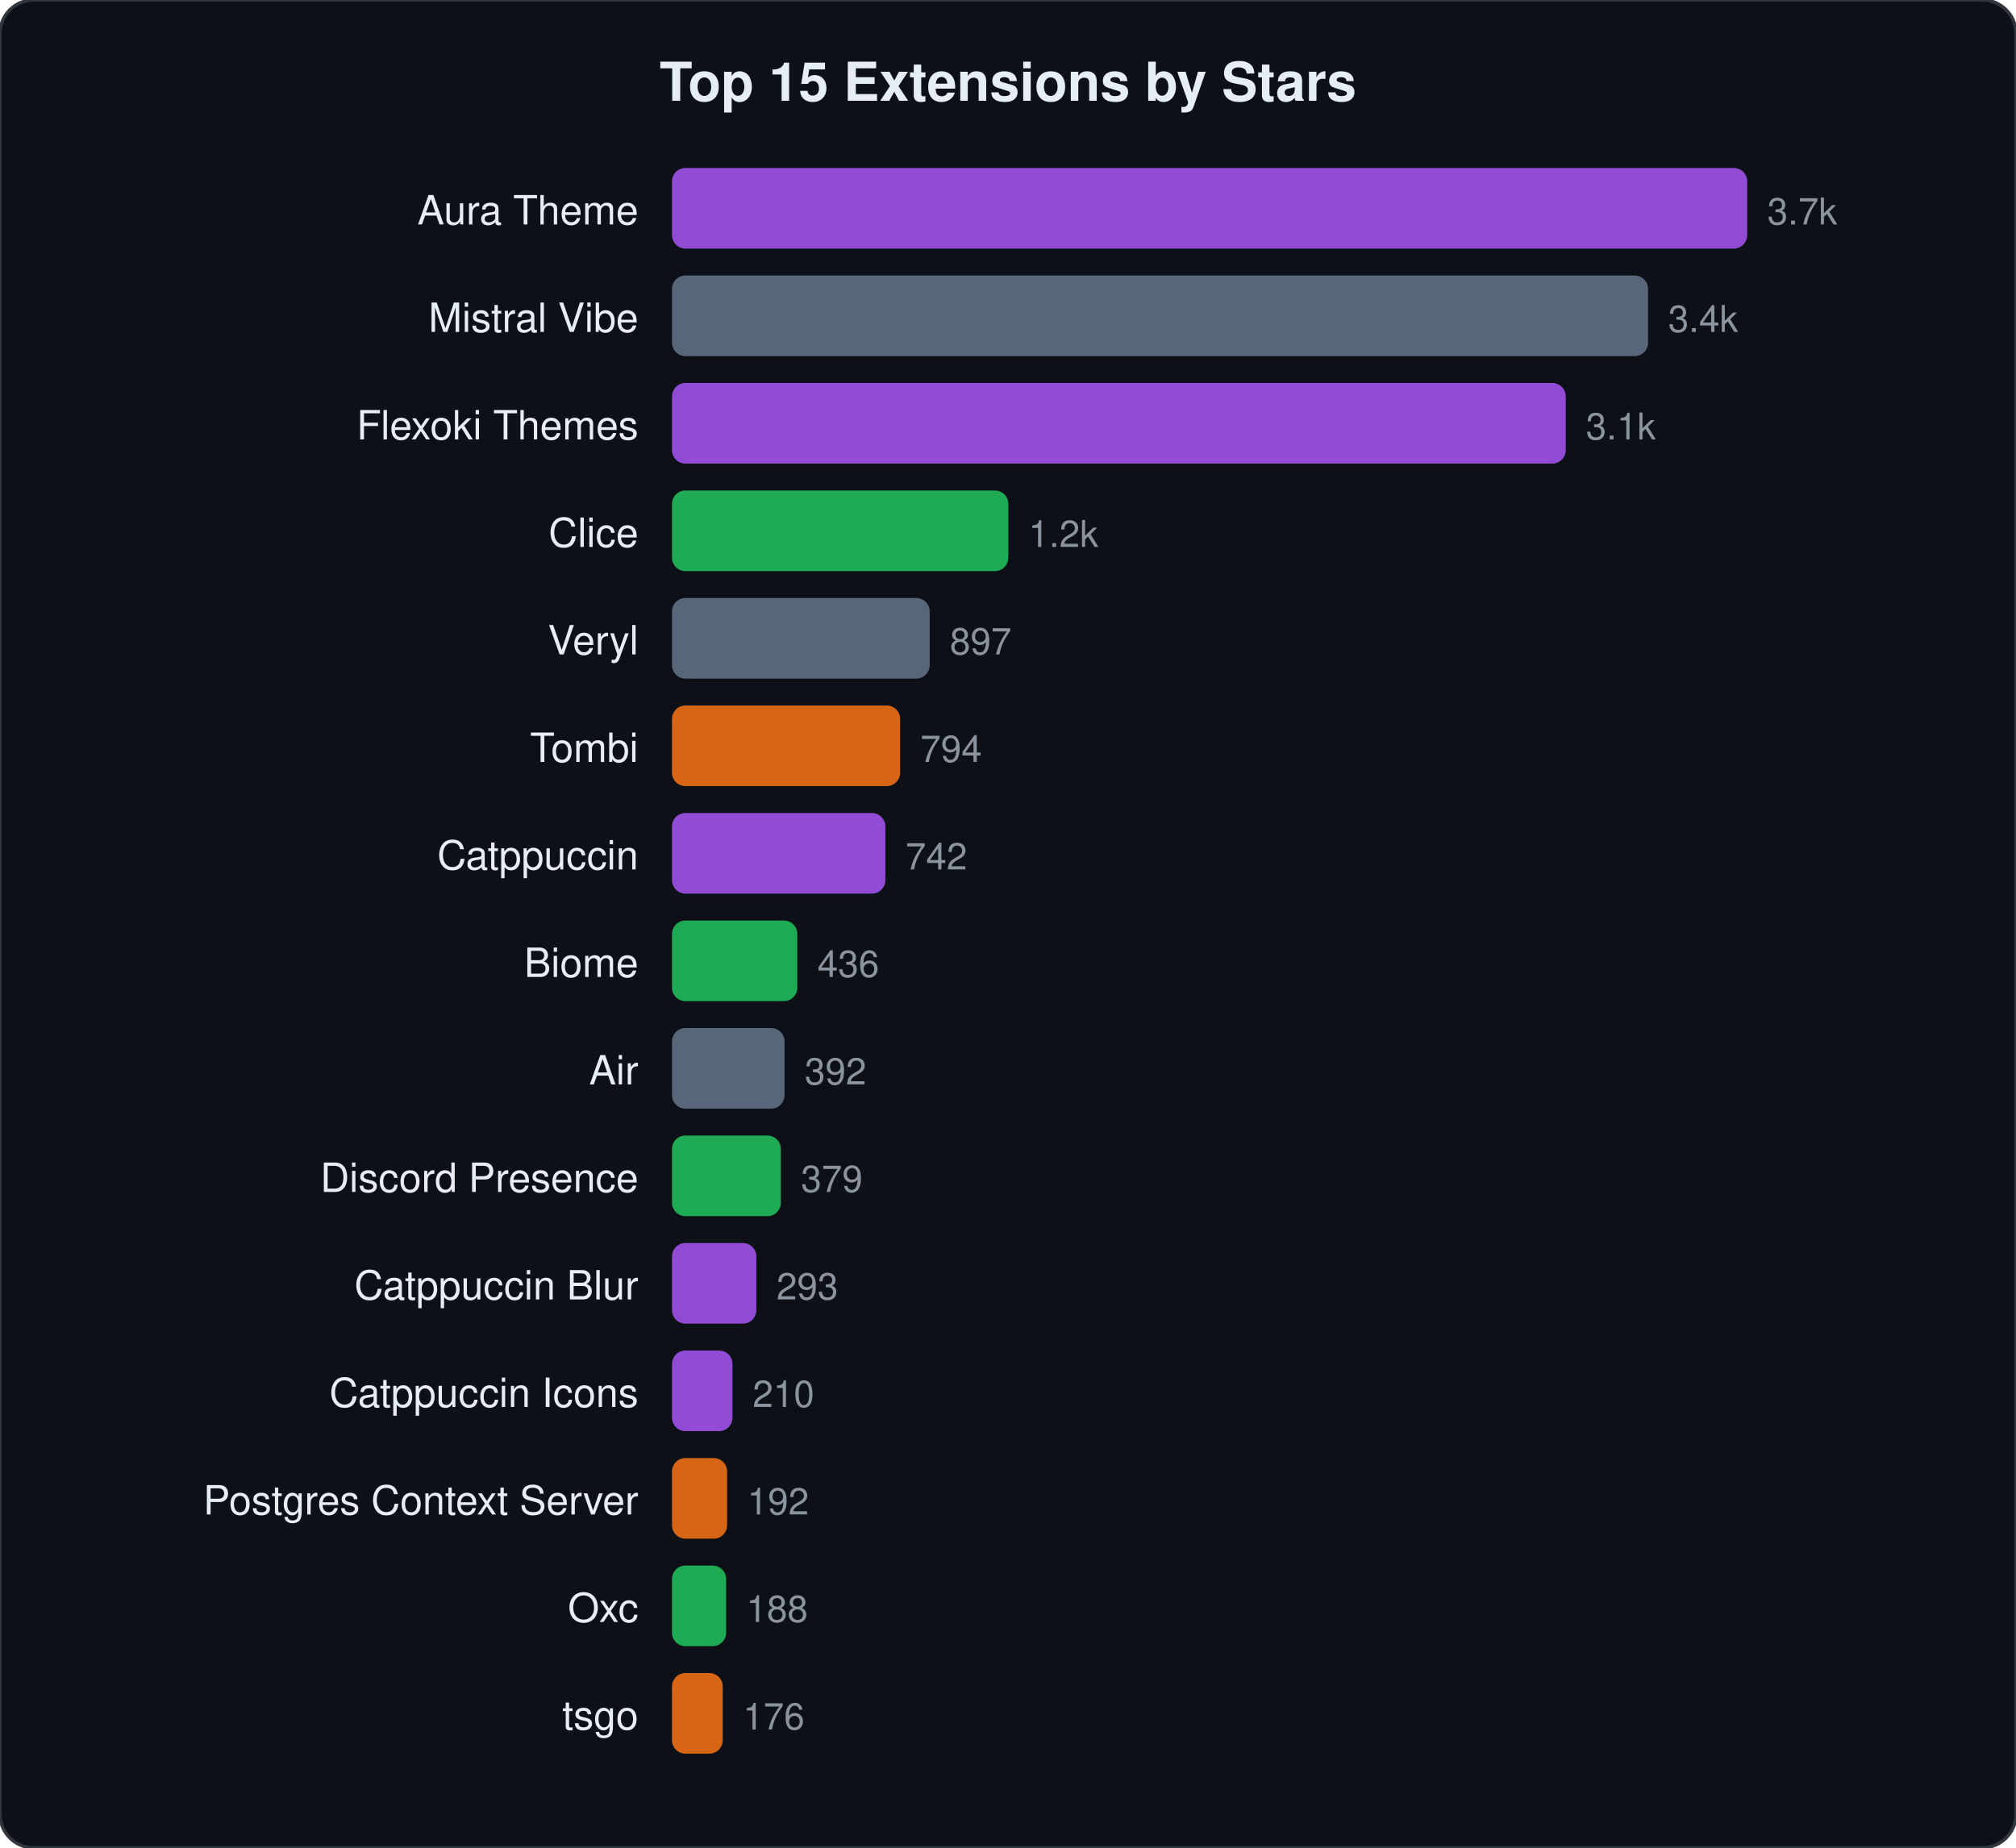
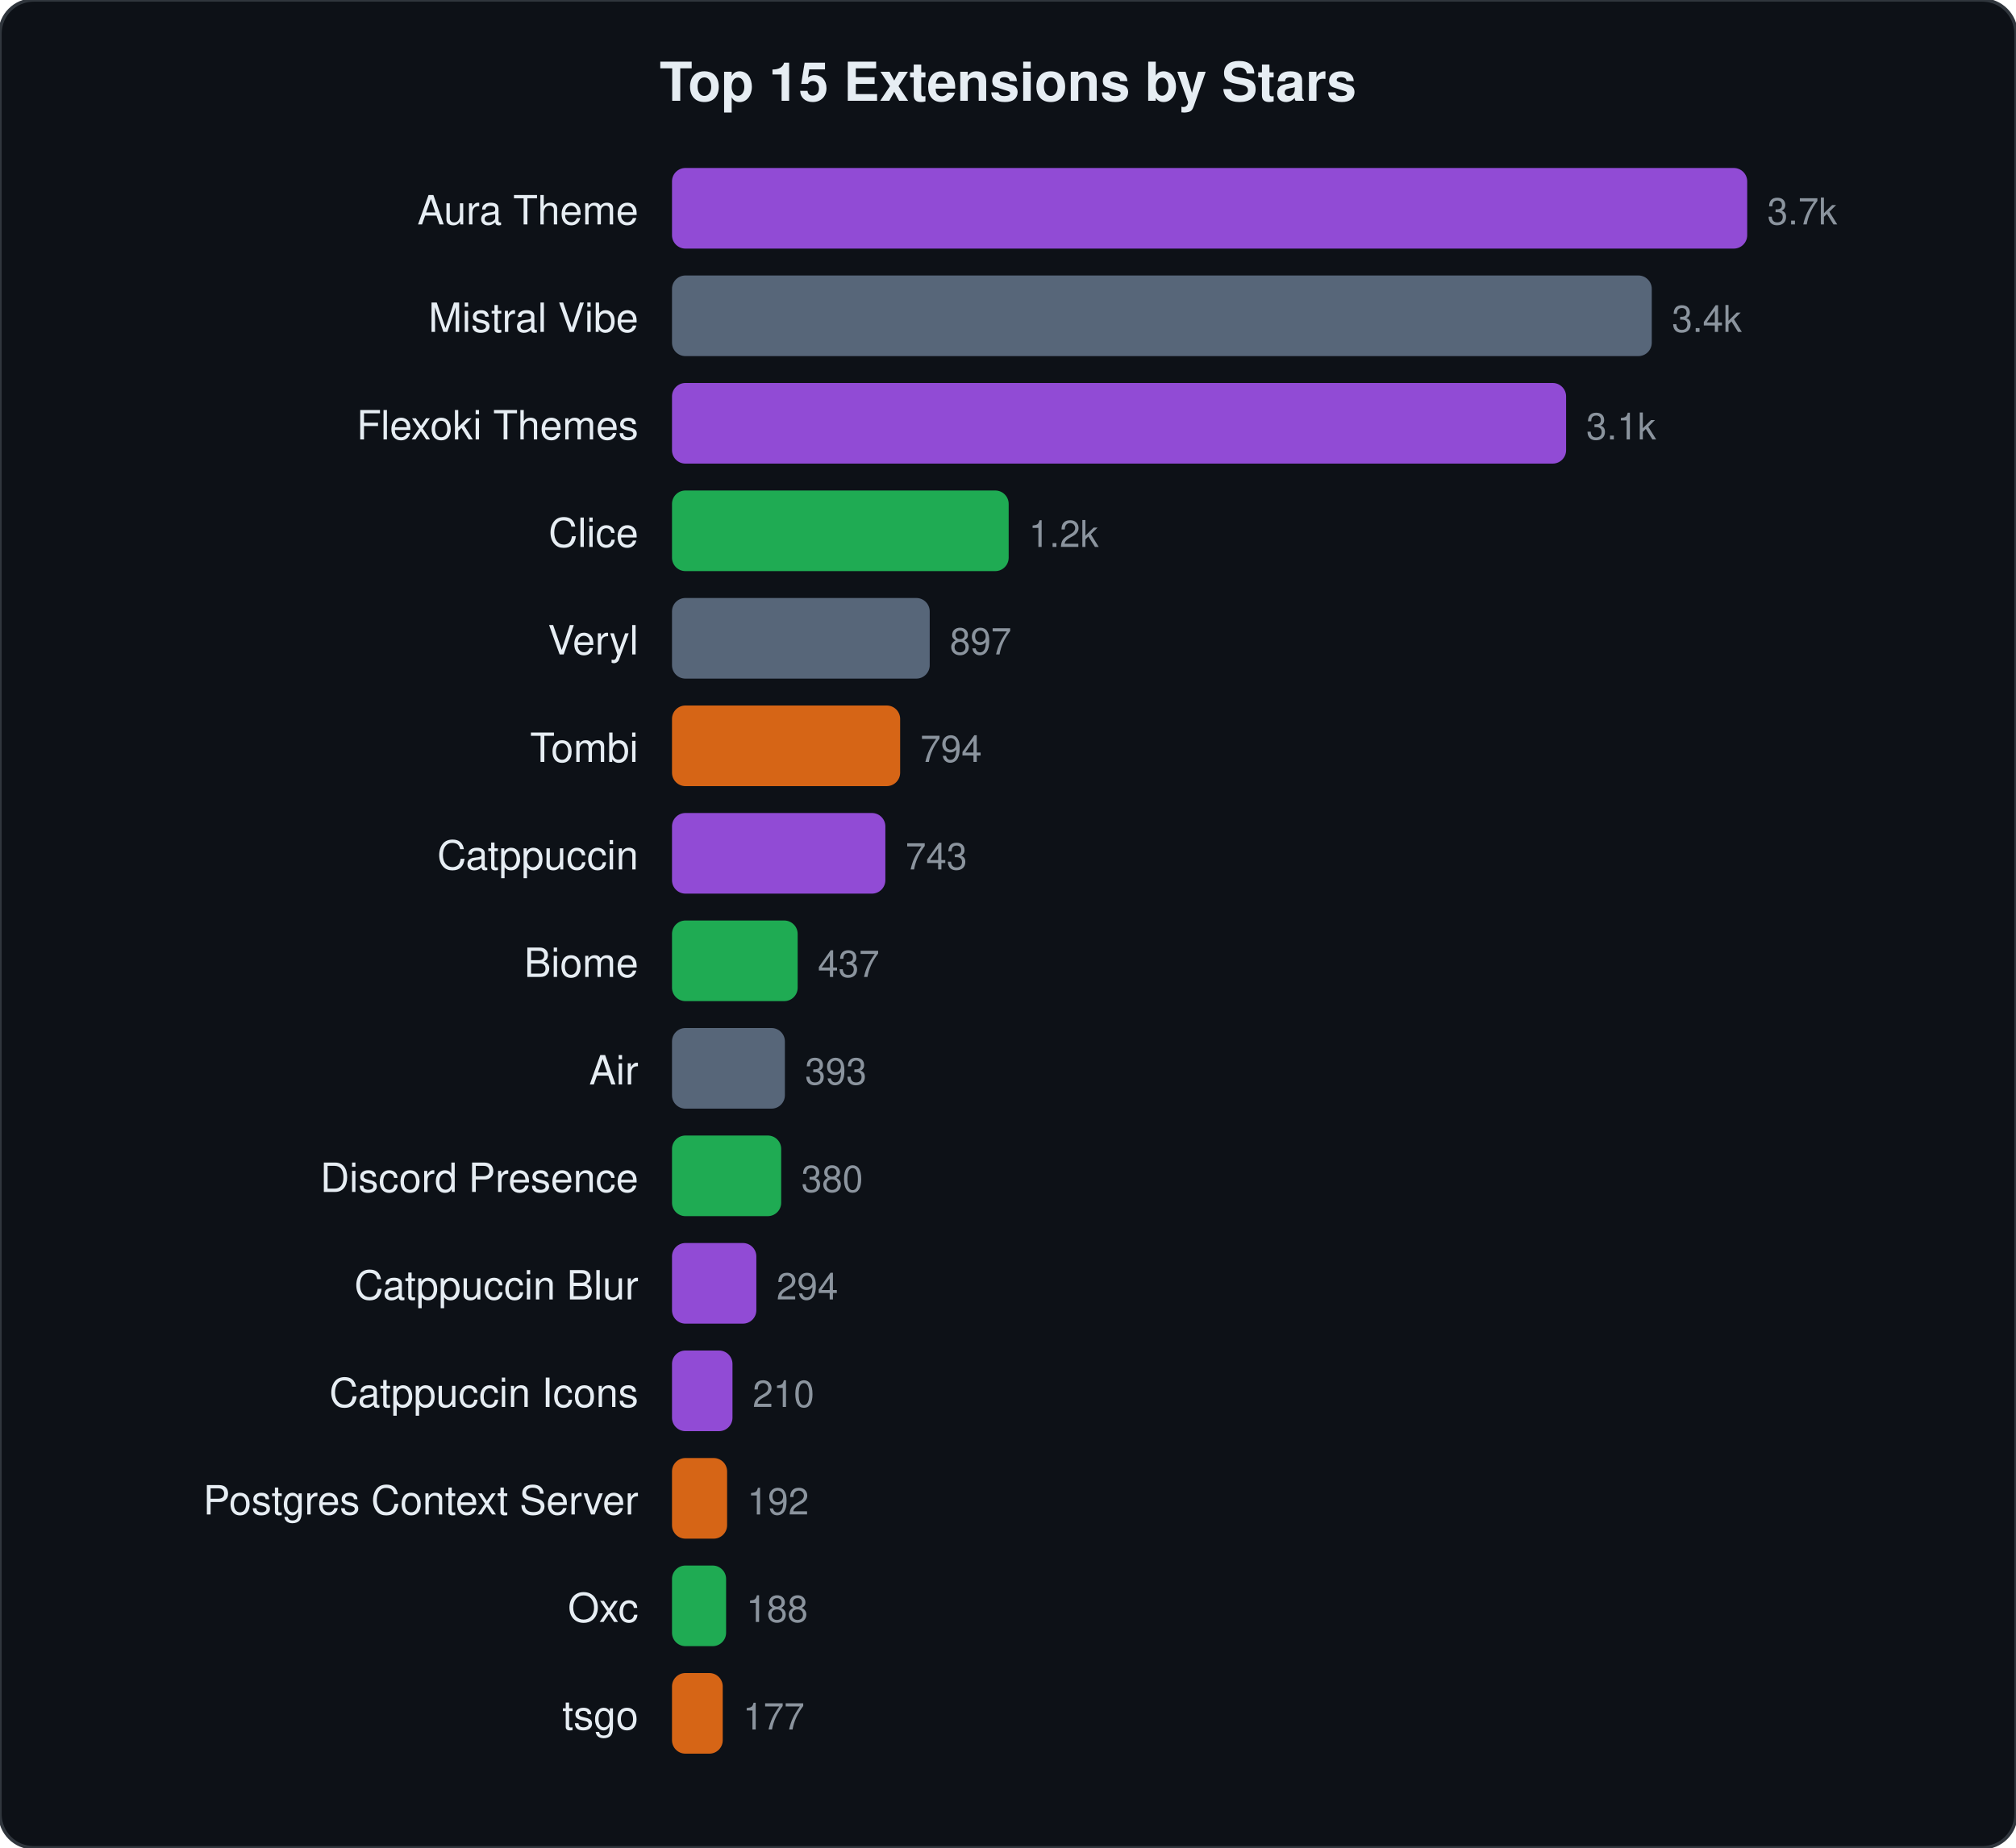
<svg xmlns="http://www.w3.org/2000/svg" viewBox="0 0 600 550" width="600" height="550">
  <style>text{font-family:-apple-system,BlinkMacSystemFont,"Segoe UI",Helvetica,Arial,sans-serif;fill:#e6edf3}.name{font-size:12px}.stars{font-size:11px;fill:#8b949e}.title{font-size:16px;font-weight:600}</style>
  <rect width="600" height="550" rx="10" fill="#0d1117" stroke="#30363d" stroke-width="1" />
  <text x="300" y="30" text-anchor="middle" class="title">Top 15 Extensions by Stars</text>
  <text x="190" y="66.8" text-anchor="end" class="name">Aura Theme</text>
  <rect x="200" y="50.0" width="320.0" height="24" rx="4" fill="#a855f7" opacity="0.85" />
  <text x="526.0" y="66.8" class="stars">3.7k</text>
  <text x="190" y="98.8" text-anchor="end" class="name">Mistral Vibe</text>
-   <rect x="200" y="82.0" width="290.5" height="24" rx="4" fill="#64748b" opacity="0.85" />
-   <text x="496.5" y="98.8" class="stars">3.4k</text>
+   <rect x="200" y="82.0" width="291.6" height="24" rx="4" fill="#64748b" opacity="0.85" />
+   <text x="497.6" y="98.8" class="stars">3.4k</text>
  <text x="190" y="130.8" text-anchor="end" class="name">Flexoki Themes</text>
-   <rect x="200" y="114.0" width="266.0" height="24" rx="4" fill="#a855f7" opacity="0.85" />
-   <text x="472.0" y="130.8" class="stars">3.1k</text>
+   <rect x="200" y="114.0" width="266.1" height="24" rx="4" fill="#a855f7" opacity="0.85" />
+   <text x="472.1" y="130.8" class="stars">3.1k</text>
  <text x="190" y="162.8" text-anchor="end" class="name">Clice</text>
-   <rect x="200" y="146.0" width="100.1" height="24" rx="4" fill="#22c55e" opacity="0.85" />
-   <text x="306.1" y="162.8" class="stars">1.2k</text>
+   <rect x="200" y="146.0" width="100.2" height="24" rx="4" fill="#22c55e" opacity="0.85" />
+   <text x="306.2" y="162.8" class="stars">1.2k</text>
  <text x="190" y="194.8" text-anchor="end" class="name">Veryl</text>
  <rect x="200" y="178.0" width="76.7" height="24" rx="4" fill="#64748b" opacity="0.85" />
  <text x="282.7" y="194.8" class="stars">897</text>
  <text x="190" y="226.8" text-anchor="end" class="name">Tombi</text>
  <rect x="200" y="210.0" width="67.9" height="24" rx="4" fill="#f97316" opacity="0.85" />
  <text x="273.9" y="226.8" class="stars">794</text>
  <text x="190" y="258.8" text-anchor="end" class="name">Catppuccin</text>
  <rect x="200" y="242.0" width="63.5" height="24" rx="4" fill="#a855f7" opacity="0.85" />
-   <text x="269.5" y="258.8" class="stars">742</text>
+   <text x="269.5" y="258.8" class="stars">743</text>
  <text x="190" y="290.8" text-anchor="end" class="name">Biome</text>
-   <rect x="200" y="274.0" width="37.3" height="24" rx="4" fill="#22c55e" opacity="0.85" />
-   <text x="243.3" y="290.8" class="stars">436</text>
+   <rect x="200" y="274.0" width="37.4" height="24" rx="4" fill="#22c55e" opacity="0.85" />
+   <text x="243.4" y="290.8" class="stars">437</text>
  <text x="190" y="322.8" text-anchor="end" class="name">Air</text>
-   <rect x="200" y="306.0" width="33.5" height="24" rx="4" fill="#64748b" opacity="0.85" />
-   <text x="239.5" y="322.8" class="stars">392</text>
+   <rect x="200" y="306.0" width="33.6" height="24" rx="4" fill="#64748b" opacity="0.85" />
+   <text x="239.6" y="322.8" class="stars">393</text>
  <text x="190" y="354.8" text-anchor="end" class="name">Discord Presence</text>
-   <rect x="200" y="338.0" width="32.4" height="24" rx="4" fill="#22c55e" opacity="0.85" />
-   <text x="238.4" y="354.8" class="stars">379</text>
+   <rect x="200" y="338.0" width="32.5" height="24" rx="4" fill="#22c55e" opacity="0.85" />
+   <text x="238.5" y="354.8" class="stars">380</text>
  <text x="190" y="386.8" text-anchor="end" class="name">Catppuccin Blur</text>
  <rect x="200" y="370.0" width="25.1" height="24" rx="4" fill="#a855f7" opacity="0.85" />
-   <text x="231.1" y="386.8" class="stars">293</text>
+   <text x="231.1" y="386.8" class="stars">294</text>
  <text x="190" y="418.8" text-anchor="end" class="name">Catppuccin Icons</text>
  <rect x="200" y="402.0" width="18.0" height="24" rx="4" fill="#a855f7" opacity="0.85" />
  <text x="224.0" y="418.8" class="stars">210</text>
  <text x="190" y="450.8" text-anchor="end" class="name">Postgres Context Server</text>
  <rect x="200" y="434.0" width="16.4" height="24" rx="4" fill="#f97316" opacity="0.85" />
  <text x="222.4" y="450.8" class="stars">192</text>
  <text x="190" y="482.8" text-anchor="end" class="name">Oxc</text>
  <rect x="200" y="466.0" width="16.1" height="24" rx="4" fill="#22c55e" opacity="0.85" />
  <text x="222.1" y="482.8" class="stars">188</text>
  <text x="190" y="514.8" text-anchor="end" class="name">tsgo</text>
  <rect x="200" y="498.0" width="15.1" height="24" rx="4" fill="#f97316" opacity="0.85" />
-   <text x="221.1" y="514.8" class="stars">176</text>
+   <text x="221.1" y="514.8" class="stars">177</text>
</svg>
